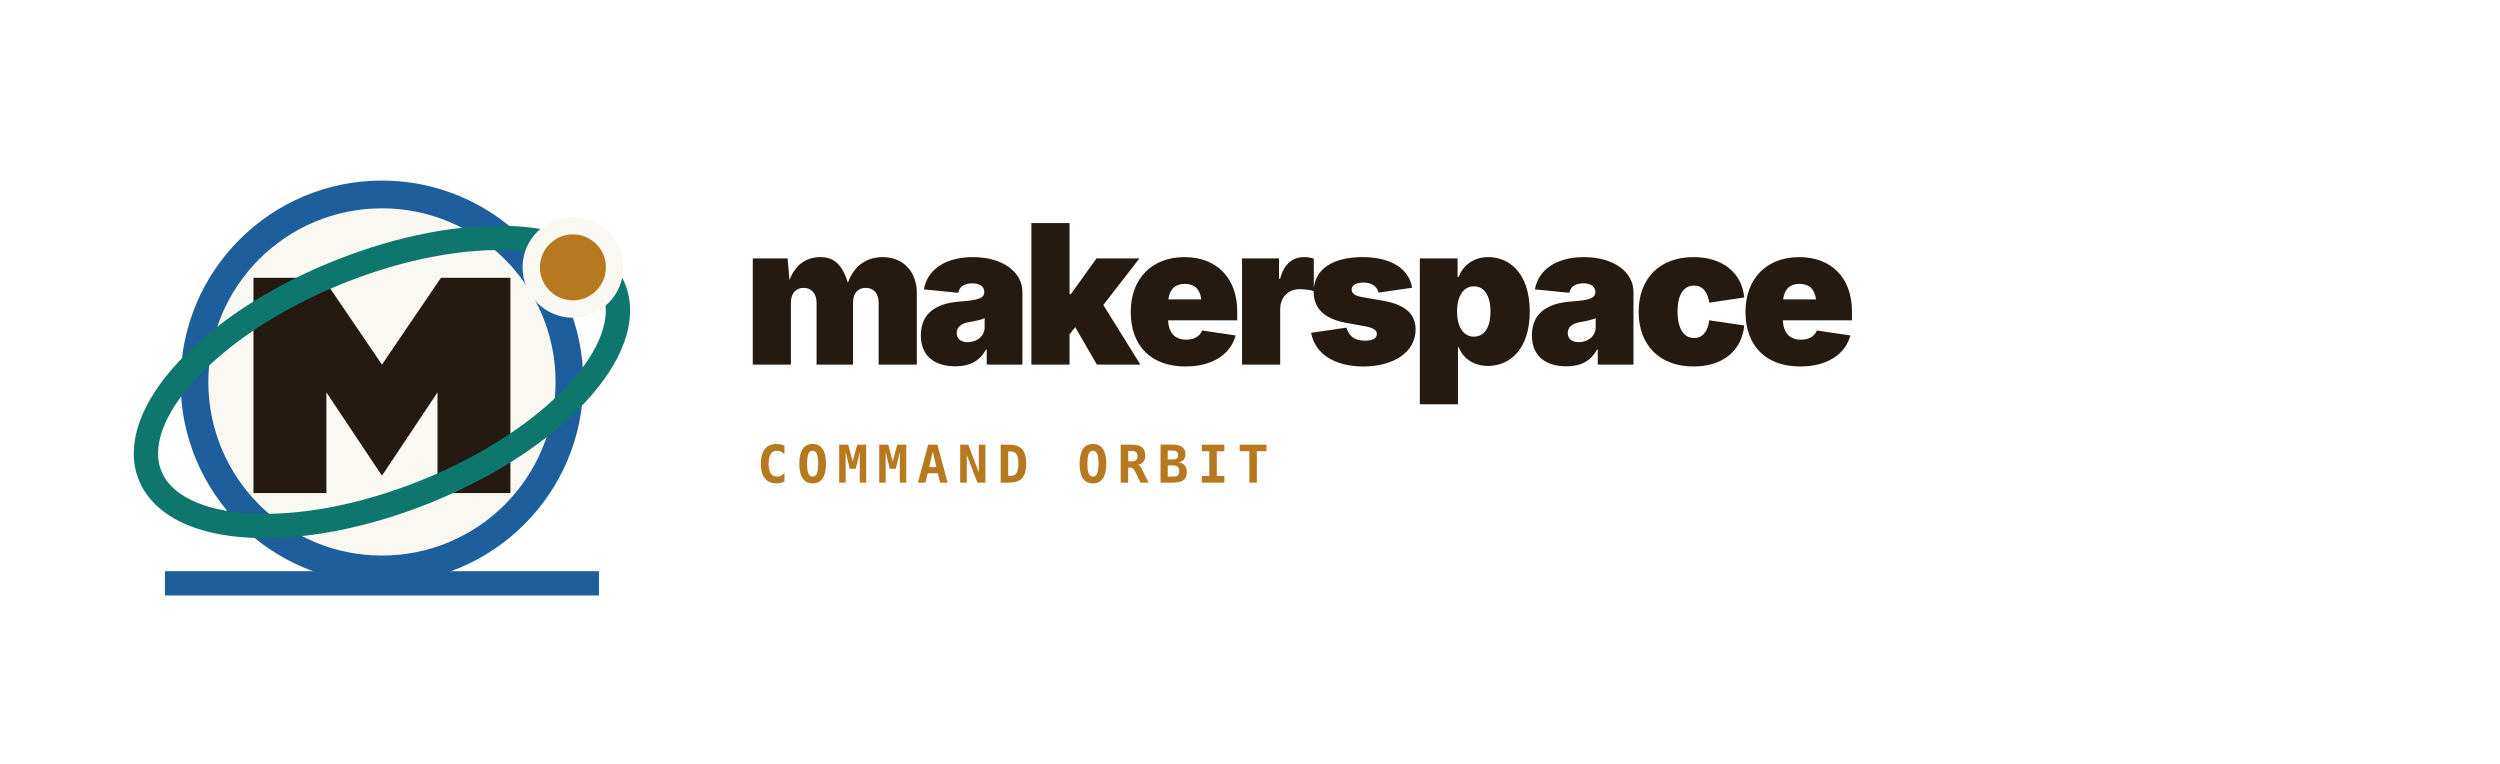
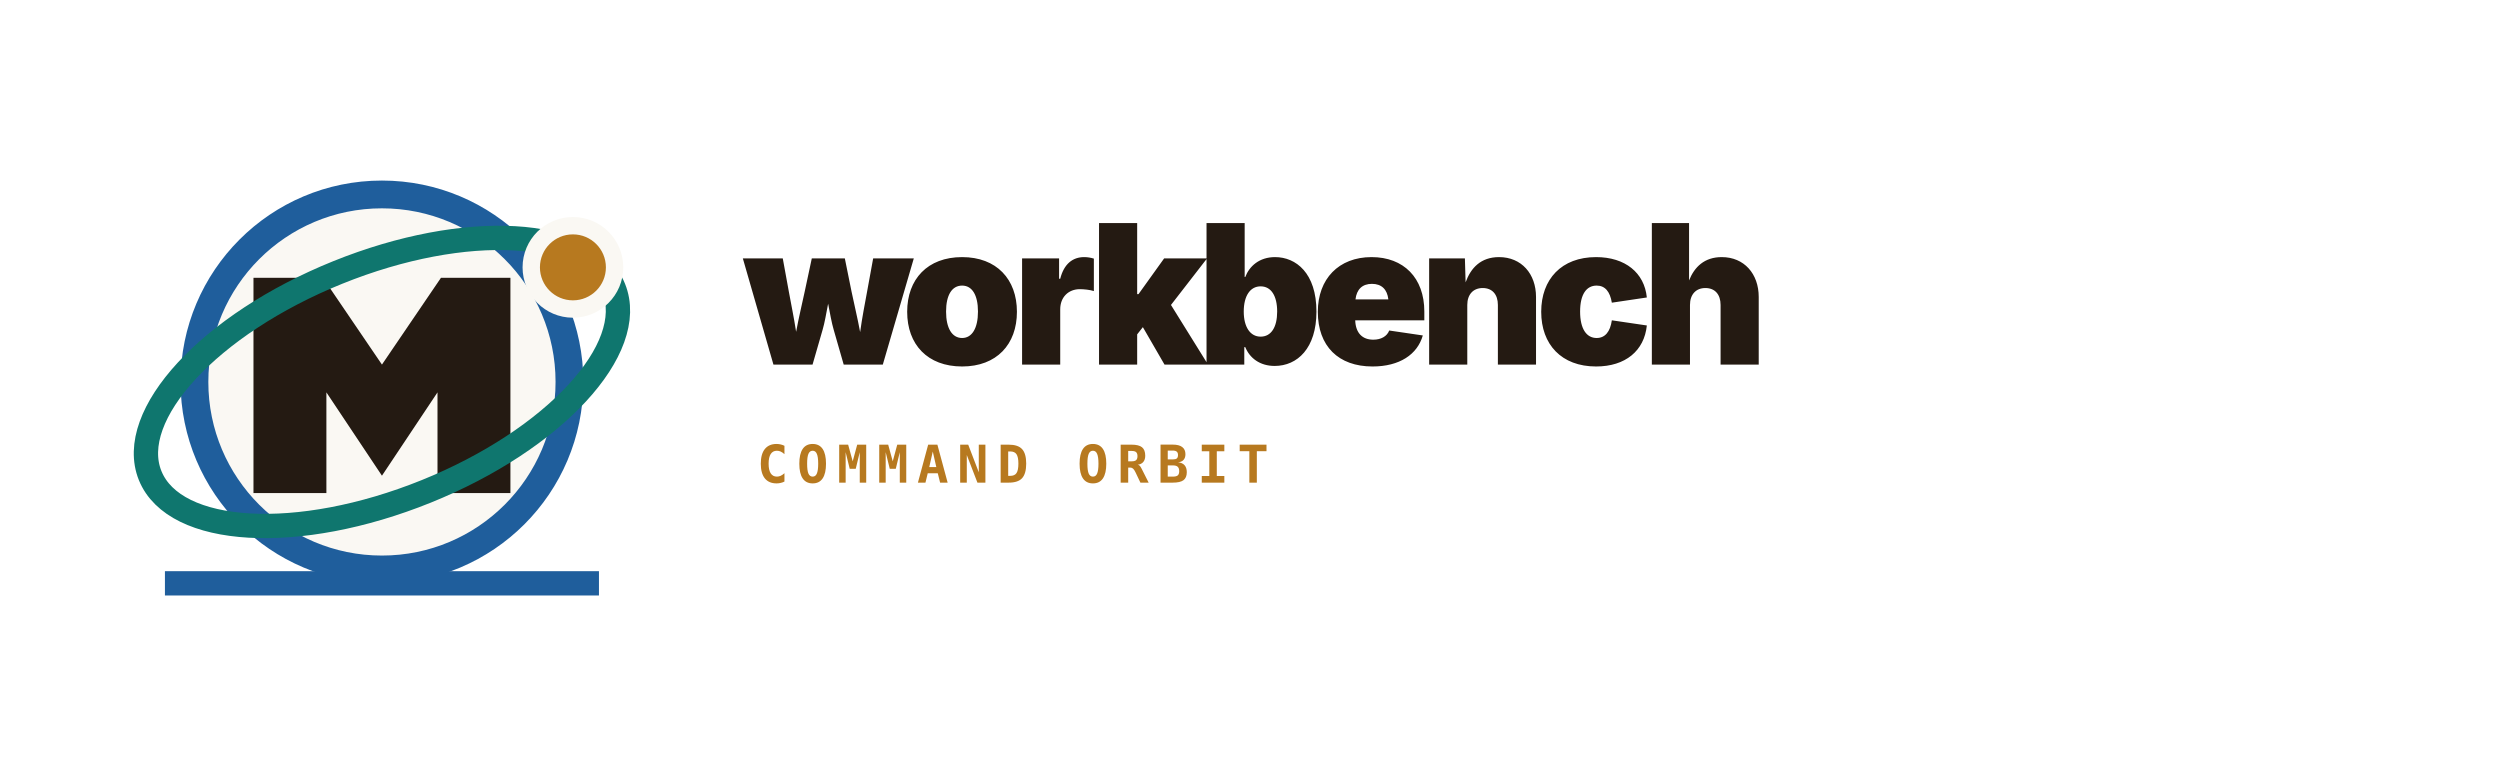
<svg xmlns="http://www.w3.org/2000/svg" viewBox="0 0 720 220" role="img" aria-labelledby="title desc">
  <rect width="720" height="220" fill="none" />
  <g transform="translate(35 35)">
    <circle cx="75" cy="75" r="54" fill="#FAF8F3" stroke="#1F5E9C" stroke-width="8" />
    <path d="M38 107V45h20l17 25 17-25h20v62H91V78L75 102 59 78v29H38Z" fill="#241A12" />
    <ellipse cx="75" cy="75" rx="72" ry="34" fill="none" stroke="#0F766E" stroke-width="7" transform="rotate(-22 75 75)" />
    <circle cx="130" cy="42" r="12" fill="#B7791F" stroke="#FAF8F3" stroke-width="5" />
    <path d="M16 133h118" stroke="#1F5E9C" stroke-width="7" stroke-linecap="square" />
  </g>
  <g font-family="Inter, -apple-system, BlinkMacSystemFont, 'Segoe UI', sans-serif">
-     <text x="214" y="105" fill="#241A12" font-size="56" font-weight="850" letter-spacing="-3">makerspace</text>
+     <text x="214" y="105" fill="#241A12" font-size="56" font-weight="850" letter-spacing="-3">workbench</text>
    <text x="218" y="139" fill="#B7791F" font-family="Hack, JetBrains Mono, 'SF Mono', ui-monospace, monospace" font-size="15" font-weight="700" letter-spacing="2.5">COMMAND ORBIT</text>
  </g>
</svg>
